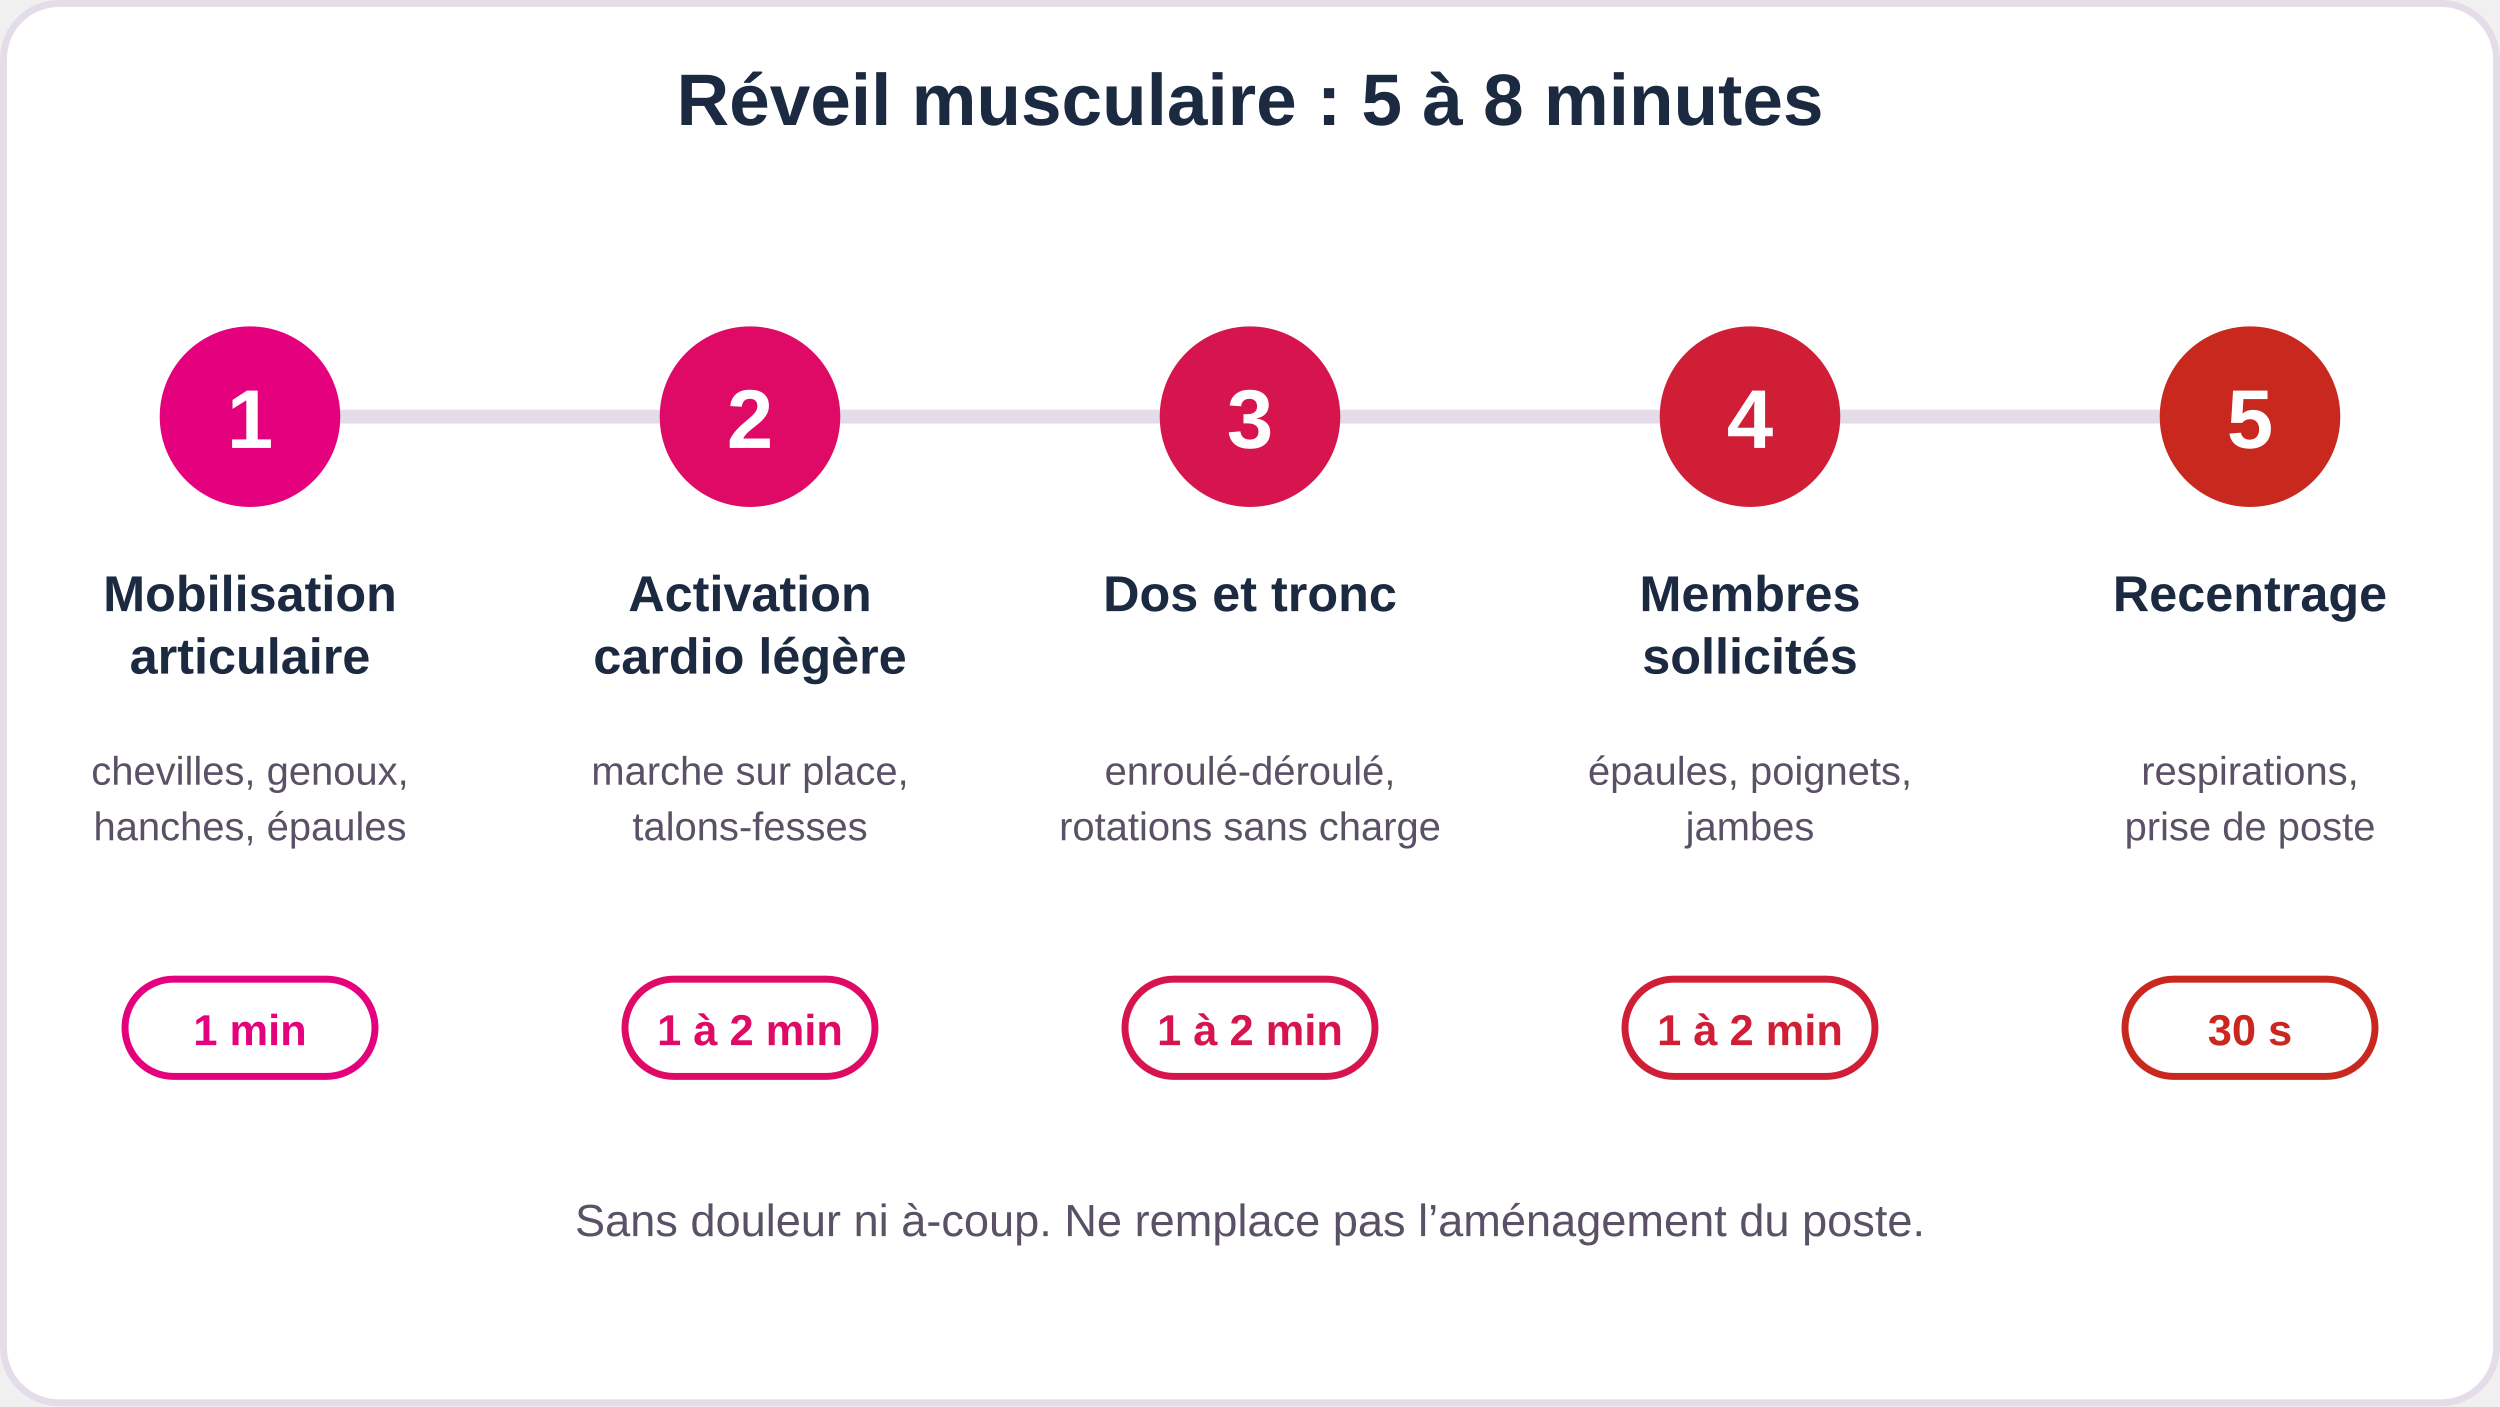
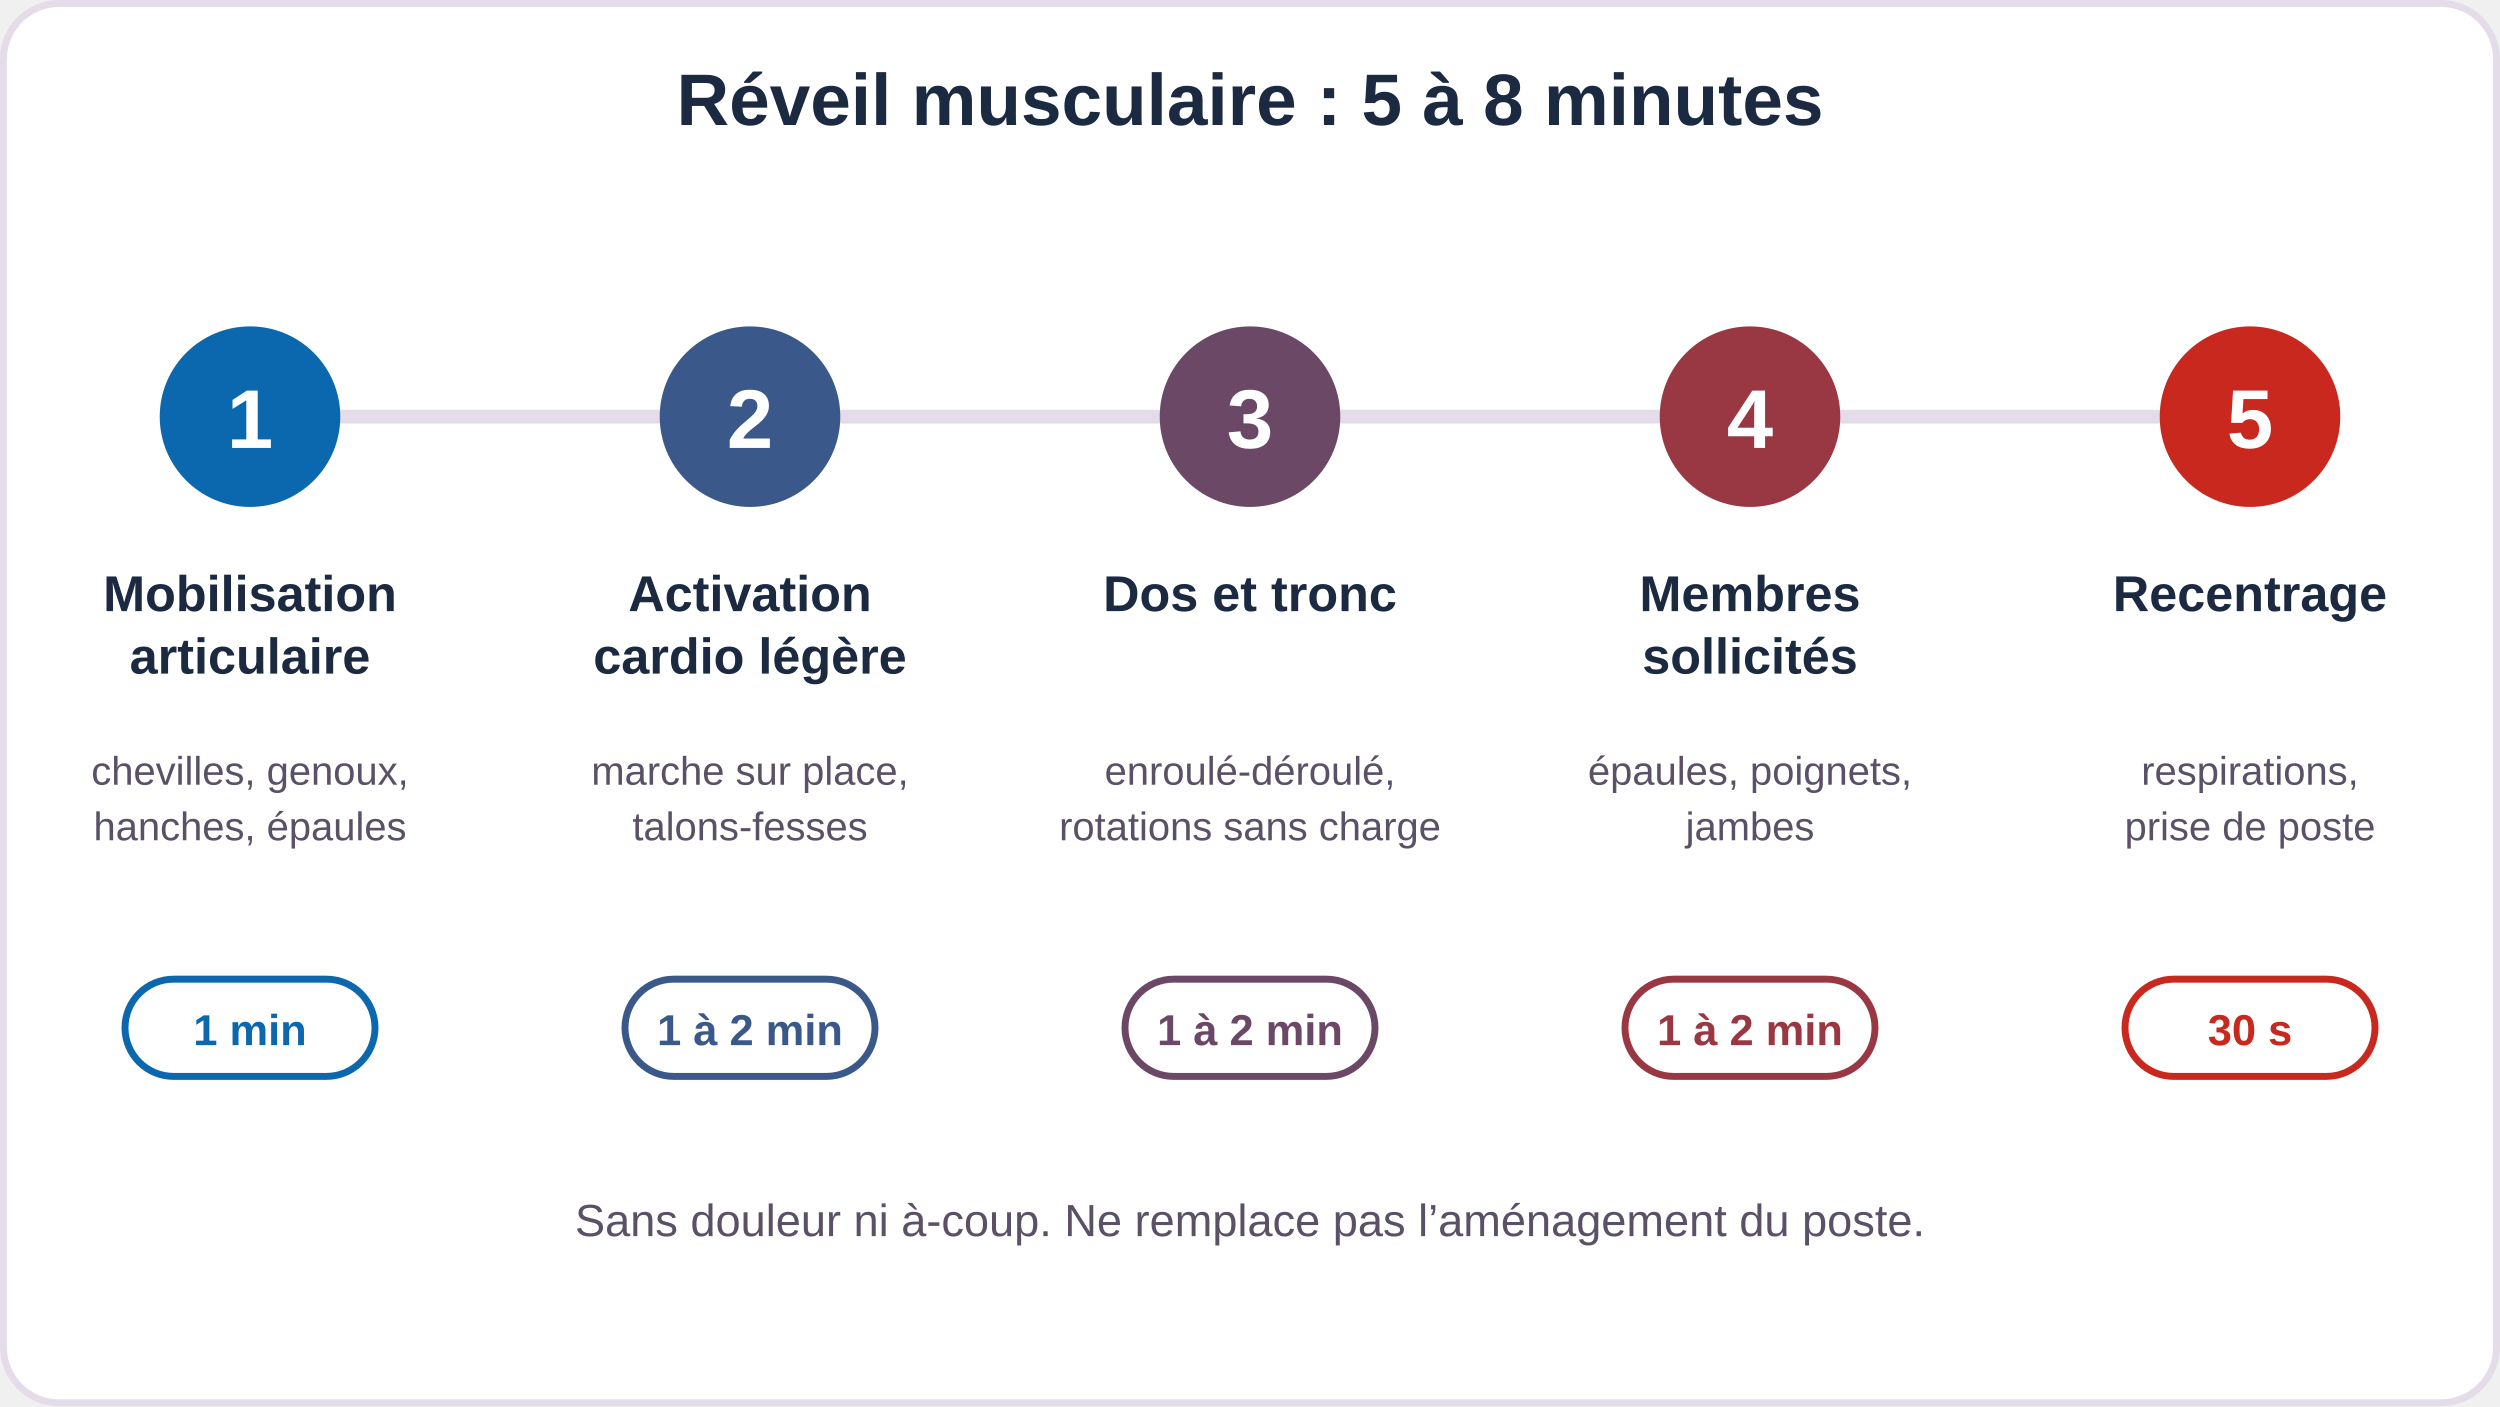
<svg xmlns="http://www.w3.org/2000/svg" viewBox="0 0 720 405" role="img" aria-labelledby="t d" font-family="Segoe UI,system-ui,Arial,sans-serif">
  <rect x="1" y="1" width="718" height="403" rx="16" fill="#fff" stroke="#e4dde9" stroke-width="2" />
  <text x="360" y="36" font-size="21" fill="#1b2a41" text-anchor="middle" font-weight="700">Réveil musculaire : 5 à 8 minutes</text>
  <line x1="72" y1="120" x2="648" y2="120" stroke="#e4dde9" stroke-width="4" />
-   <circle cx="72" cy="120" r="26" fill="#e5007d" />
+   <circle cx="72" cy="120" r="26" fill="#0b68ae" />
  <text x="72" y="129" font-size="24" fill="#fff" text-anchor="middle" font-weight="800">1</text>
  <text x="72" y="176" font-size="14.5" fill="#1b2a41" text-anchor="middle" font-weight="700">Mobilisation</text>
  <text x="72" y="194" font-size="14.5" fill="#1b2a41" text-anchor="middle" font-weight="700">articulaire</text>
  <text x="72" y="226" font-size="11.5" fill="#5b5166" text-anchor="middle" font-weight="400">chevilles, genoux,</text>
  <text x="72" y="242" font-size="11.5" fill="#5b5166" text-anchor="middle" font-weight="400">hanches, épaules</text>
-   <rect x="36" y="282" width="72" height="28" rx="14" fill="#fff" stroke="#e5007d" stroke-width="2" />
-   <text x="72" y="301" font-size="12.5" fill="#e5007d" text-anchor="middle" font-weight="700">1 min</text>
-   <circle cx="216" cy="120" r="26" fill="#de0a65" />
+   <rect x="36" y="282" width="72" height="28" rx="14" fill="#fff" stroke="#0b68ae" stroke-width="2" />
+   <text x="72" y="301" font-size="12.5" fill="#0b68ae" text-anchor="middle" font-weight="700">1 min</text>
+   <circle cx="216" cy="120" r="26" fill="#3a588a" />
  <text x="216" y="129" font-size="24" fill="#fff" text-anchor="middle" font-weight="800">2</text>
  <text x="216" y="176" font-size="14.5" fill="#1b2a41" text-anchor="middle" font-weight="700">Activation</text>
  <text x="216" y="194" font-size="14.5" fill="#1b2a41" text-anchor="middle" font-weight="700">cardio légère</text>
  <text x="216" y="226" font-size="11.5" fill="#5b5166" text-anchor="middle" font-weight="400">marche sur place,</text>
  <text x="216" y="242" font-size="11.5" fill="#5b5166" text-anchor="middle" font-weight="400">talons-fesses</text>
-   <rect x="180" y="282" width="72" height="28" rx="14" fill="#fff" stroke="#de0a65" stroke-width="2" />
-   <text x="216" y="301" font-size="12.5" fill="#de0a65" text-anchor="middle" font-weight="700">1 à 2 min</text>
-   <circle cx="360" cy="120" r="26" fill="#d6144e" />
+   <rect x="180" y="282" width="72" height="28" rx="14" fill="#fff" stroke="#3a588a" stroke-width="2" />
+   <text x="216" y="301" font-size="12.5" fill="#3a588a" text-anchor="middle" font-weight="700">1 à 2 min</text>
+   <circle cx="360" cy="120" r="26" fill="#6a4866" />
  <text x="360" y="129" font-size="24" fill="#fff" text-anchor="middle" font-weight="800">3</text>
  <text x="360" y="176" font-size="14.5" fill="#1b2a41" text-anchor="middle" font-weight="700">Dos et tronc</text>
  <text x="360" y="226" font-size="11.5" fill="#5b5166" text-anchor="middle" font-weight="400">enroulé-déroulé,</text>
  <text x="360" y="242" font-size="11.5" fill="#5b5166" text-anchor="middle" font-weight="400">rotations sans charge</text>
-   <rect x="324" y="282" width="72" height="28" rx="14" fill="#fff" stroke="#d6144e" stroke-width="2" />
-   <text x="360" y="301" font-size="12.5" fill="#d6144e" text-anchor="middle" font-weight="700">1 à 2 min</text>
-   <circle cx="504" cy="120" r="26" fill="#cf1e36" />
+   <rect x="324" y="282" width="72" height="28" rx="14" fill="#fff" stroke="#6a4866" stroke-width="2" />
+   <text x="360" y="301" font-size="12.5" fill="#6a4866" text-anchor="middle" font-weight="700">1 à 2 min</text>
+   <circle cx="504" cy="120" r="26" fill="#993842" />
  <text x="504" y="129" font-size="24" fill="#fff" text-anchor="middle" font-weight="800">4</text>
  <text x="504" y="176" font-size="14.5" fill="#1b2a41" text-anchor="middle" font-weight="700">Membres</text>
  <text x="504" y="194" font-size="14.5" fill="#1b2a41" text-anchor="middle" font-weight="700">sollicités</text>
  <text x="504" y="226" font-size="11.5" fill="#5b5166" text-anchor="middle" font-weight="400">épaules, poignets,</text>
  <text x="504" y="242" font-size="11.5" fill="#5b5166" text-anchor="middle" font-weight="400">jambes</text>
-   <rect x="468" y="282" width="72" height="28" rx="14" fill="#fff" stroke="#cf1e36" stroke-width="2" />
-   <text x="504" y="301" font-size="12.5" fill="#cf1e36" text-anchor="middle" font-weight="700">1 à 2 min</text>
+   <rect x="468" y="282" width="72" height="28" rx="14" fill="#fff" stroke="#993842" stroke-width="2" />
+   <text x="504" y="301" font-size="12.5" fill="#993842" text-anchor="middle" font-weight="700">1 à 2 min</text>
  <circle cx="648" cy="120" r="26" fill="#c8281e" />
  <text x="648" y="129" font-size="24" fill="#fff" text-anchor="middle" font-weight="800">5</text>
  <text x="648" y="176" font-size="14.5" fill="#1b2a41" text-anchor="middle" font-weight="700">Recentrage</text>
  <text x="648" y="226" font-size="11.5" fill="#5b5166" text-anchor="middle" font-weight="400">respirations,</text>
  <text x="648" y="242" font-size="11.5" fill="#5b5166" text-anchor="middle" font-weight="400">prise de poste</text>
  <rect x="612" y="282" width="72" height="28" rx="14" fill="#fff" stroke="#c8281e" stroke-width="2" />
  <text x="648" y="301" font-size="12.5" fill="#c8281e" text-anchor="middle" font-weight="700">30 s</text>
  <text x="360" y="356" font-size="13" fill="#5b5166" text-anchor="middle" font-weight="400">Sans douleur ni à-coup. Ne remplace pas l’aménagement du poste.</text>
</svg>
